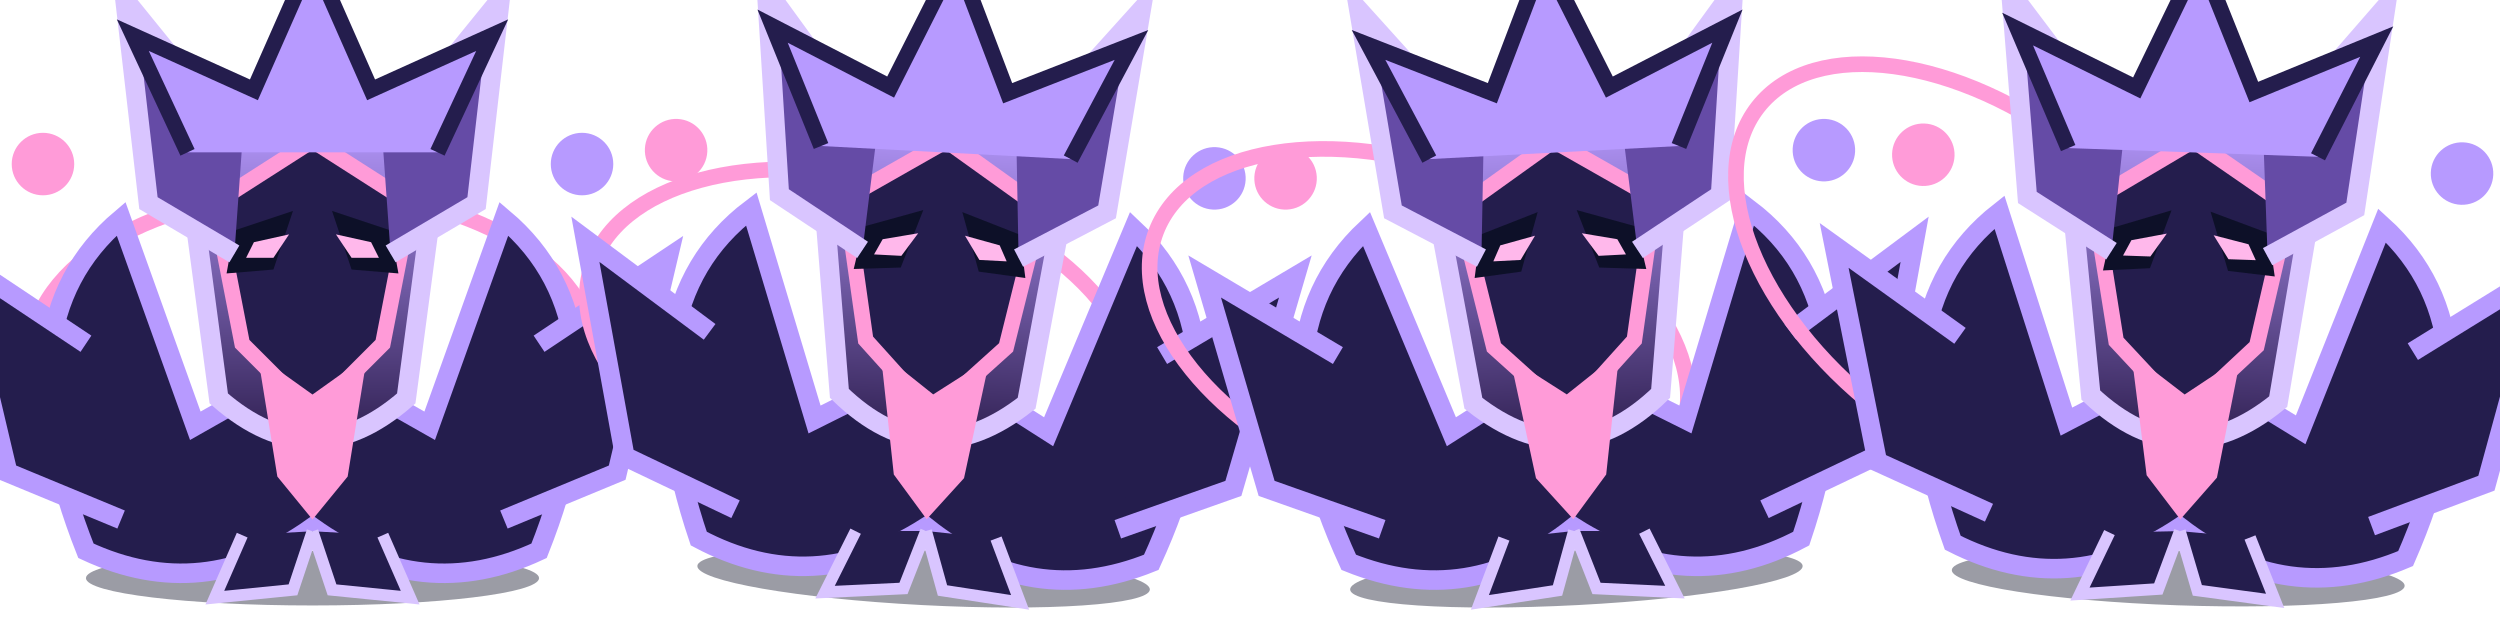
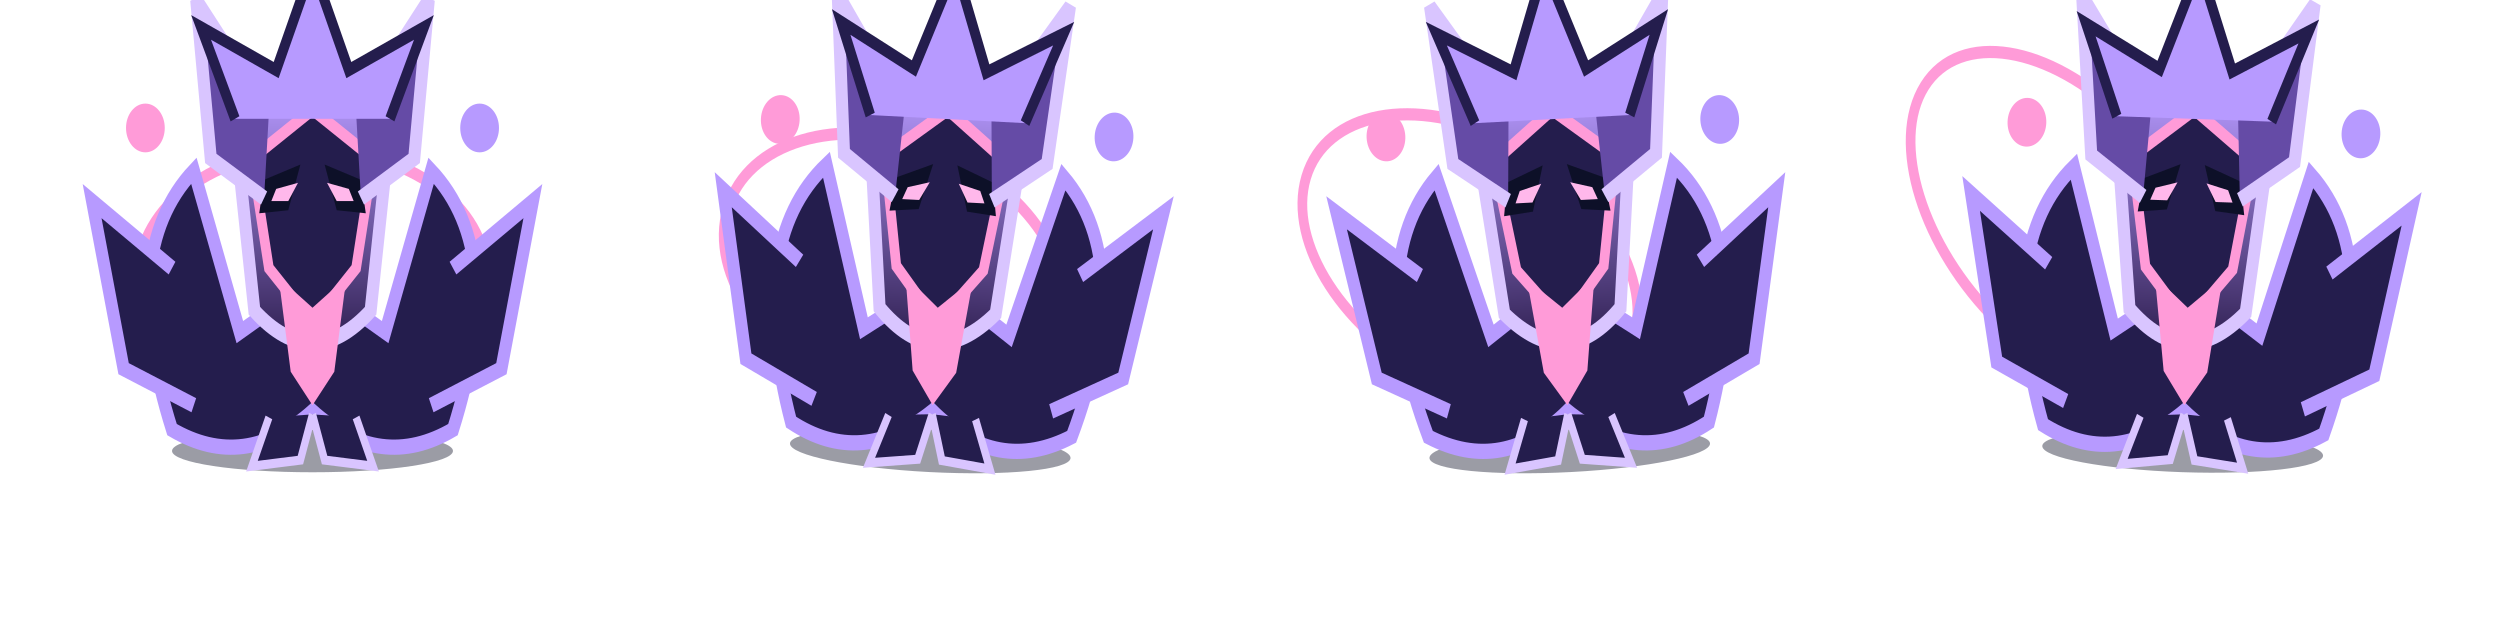
<svg xmlns="http://www.w3.org/2000/svg" width="640" height="160" viewBox="0 0 640 160">
  <defs>
    <linearGradient id="g" x2="0" y2="1">
      <stop stop-color="#b79aff" />
      <stop offset="1" stop-color="#302052" />
    </linearGradient>
  </defs>
-   <g transform="translate(0,0) translate(80,0) rotate(0 0 80)">
+   <g transform="translate(0,0) translate(80,0) rotate(0 0 80) scale(0.62 0.78)">
    <ellipse cy="148" rx="58" ry="7" fill="#101329" opacity=".42" />
    <ellipse cy="91" rx="72" ry="42" fill="none" stroke="#ff9bd8" stroke-width="4" transform="rotate(0)" />
    <path d="M-49 56 Q-81 83 -58 141 Q-28 155 0 135 Q28 155 58 141 Q81 83 49 56 L30 109 L0 92 L-30 109Z" fill="#241d4d" stroke="#b79aff" stroke-width="5" />
    <path d="M-32 42 Q0 17 32 42 L24 102 Q0 123 -24 102Z" fill="url(#g)" stroke="#d9c5ff" stroke-width="5" />
    <path d="M-25 52 L0 36 L25 52 L18 88 L0 106 L-18 88Z" fill="#241d4d" stroke="#ff9bd8" stroke-width="4" />
    <path d="M-20 59 L-5 54 L-10 69 L-22 70 M20 59 L5 54 L10 69 L22 70" fill="#0d1028" />
    <path d="M-15 62 L-6 60 L-10 66 L-17 66 M15 62 L6 60 L10 66 L17 66" fill="#ffb8eb" />
    <path d="M-18 37 L-48 0 L-42 52 L-20 65 M18 37 L48 0 L42 52 L20 65" fill="#654ba6" stroke="#d9c5ff" stroke-width="5" />
    <path d="M-32 39 L-46 9 L-15 23 L0 -11 L15 23 L46 9 L32 39" fill="#b79aff" stroke="#241d4d" stroke-width="4" />
    <path d="M-14 91 L0 101 L14 91 L9 122 L0 133 L-9 122Z" fill="#ff9bd8" />
    <path d="M-58 88 L-91 66 L-78 121 L-49 133 M58 88 L91 66 L78 121 L49 133" fill="#241d4d" stroke="#b79aff" stroke-width="5" />
    <path d="M-18 137 L-25 153 L-5 151 L0 136 M18 137 L25 153 L5 151 L0 136" fill="#241d4d" stroke="#d9c5ff" stroke-width="3" />
    <circle cx="-69" cy="42" r="8" fill="#ff9bd8" />
    <circle cx="69" cy="42" r="8" fill="#b79aff" />
  </g>
-   <g transform="translate(160,0) translate(80,0) rotate(3 0 80)">
+   <g transform="translate(160,0) translate(80,0) rotate(3 0 80) scale(0.62 0.78)">
    <ellipse cy="148" rx="58" ry="7" fill="#101329" opacity=".42" />
    <ellipse cy="91" rx="72" ry="42" fill="none" stroke="#ff9bd8" stroke-width="4" transform="rotate(12)" />
    <path d="M-49 56 Q-81 83 -58 141 Q-28 155 0 135 Q28 155 58 141 Q81 83 49 56 L30 109 L0 92 L-30 109Z" fill="#241d4d" stroke="#b79aff" stroke-width="5" />
    <path d="M-32 42 Q0 17 32 42 L24 102 Q0 123 -24 102Z" fill="url(#g)" stroke="#d9c5ff" stroke-width="5" />
    <path d="M-25 52 L0 36 L25 52 L18 88 L0 106 L-18 88Z" fill="#241d4d" stroke="#ff9bd8" stroke-width="4" />
    <path d="M-20 59 L-5 54 L-10 69 L-22 70 M20 59 L5 54 L10 69 L22 70" fill="#0d1028" />
    <path d="M-15 62 L-6 60 L-10 66 L-17 66 M15 62 L6 60 L10 66 L17 66" fill="#ffb8eb" />
    <path d="M-18 37 L-48 0 L-42 52 L-20 65 M18 37 L48 0 L42 52 L20 65" fill="#654ba6" stroke="#d9c5ff" stroke-width="5" />
    <path d="M-32 39 L-46 9 L-15 23 L0 -11 L15 23 L46 9 L32 39" fill="#b79aff" stroke="#241d4d" stroke-width="4" />
    <path d="M-14 91 L0 101 L14 91 L9 122 L0 133 L-9 122Z" fill="#ff9bd8" />
    <path d="M-58 88 L-91 66 L-78 121 L-49 133 M58 88 L91 66 L78 121 L49 133" fill="#241d4d" stroke="#b79aff" stroke-width="5" />
    <path d="M-18 137 L-25 153 L-5 151 L0 136 M18 137 L25 153 L5 151 L0 136" fill="#241d4d" stroke="#d9c5ff" stroke-width="3" />
    <circle cx="-69" cy="42" r="8" fill="#ff9bd8" />
    <circle cx="69" cy="42" r="8" fill="#b79aff" />
  </g>
-   <g transform="translate(320,0) translate(80,0) rotate(-3 0 80)">
+   <g transform="translate(320,0) translate(80,0) rotate(-3 0 80) scale(0.62 0.78)">
    <ellipse cy="148" rx="58" ry="7" fill="#101329" opacity=".42" />
    <ellipse cy="91" rx="72" ry="42" fill="none" stroke="#ff9bd8" stroke-width="4" transform="rotate(24)" />
    <path d="M-49 56 Q-81 83 -58 141 Q-28 155 0 135 Q28 155 58 141 Q81 83 49 56 L30 109 L0 92 L-30 109Z" fill="#241d4d" stroke="#b79aff" stroke-width="5" />
    <path d="M-32 42 Q0 17 32 42 L24 102 Q0 123 -24 102Z" fill="url(#g)" stroke="#d9c5ff" stroke-width="5" />
    <path d="M-25 52 L0 36 L25 52 L18 88 L0 106 L-18 88Z" fill="#241d4d" stroke="#ff9bd8" stroke-width="4" />
    <path d="M-20 59 L-5 54 L-10 69 L-22 70 M20 59 L5 54 L10 69 L22 70" fill="#0d1028" />
    <path d="M-15 62 L-6 60 L-10 66 L-17 66 M15 62 L6 60 L10 66 L17 66" fill="#ffb8eb" />
    <path d="M-18 37 L-48 0 L-42 52 L-20 65 M18 37 L48 0 L42 52 L20 65" fill="#654ba6" stroke="#d9c5ff" stroke-width="5" />
    <path d="M-32 39 L-46 9 L-15 23 L0 -11 L15 23 L46 9 L32 39" fill="#b79aff" stroke="#241d4d" stroke-width="4" />
    <path d="M-14 91 L0 101 L14 91 L9 122 L0 133 L-9 122Z" fill="#ff9bd8" />
    <path d="M-58 88 L-91 66 L-78 121 L-49 133 M58 88 L91 66 L78 121 L49 133" fill="#241d4d" stroke="#b79aff" stroke-width="5" />
    <path d="M-18 137 L-25 153 L-5 151 L0 136 M18 137 L25 153 L5 151 L0 136" fill="#241d4d" stroke="#d9c5ff" stroke-width="3" />
    <circle cx="-69" cy="42" r="8" fill="#ff9bd8" />
    <circle cx="69" cy="42" r="8" fill="#b79aff" />
  </g>
-   <g transform="translate(480,0) translate(80,0) rotate(2 0 80)">
+   <g transform="translate(480,0) translate(80,0) rotate(2 0 80) scale(0.62 0.78)">
    <ellipse cy="148" rx="58" ry="7" fill="#101329" opacity=".42" />
    <ellipse cy="91" rx="72" ry="42" fill="none" stroke="#ff9bd8" stroke-width="4" transform="rotate(36)" />
    <path d="M-49 56 Q-81 83 -58 141 Q-28 155 0 135 Q28 155 58 141 Q81 83 49 56 L30 109 L0 92 L-30 109Z" fill="#241d4d" stroke="#b79aff" stroke-width="5" />
    <path d="M-32 42 Q0 17 32 42 L24 102 Q0 123 -24 102Z" fill="url(#g)" stroke="#d9c5ff" stroke-width="5" />
    <path d="M-25 52 L0 36 L25 52 L18 88 L0 106 L-18 88Z" fill="#241d4d" stroke="#ff9bd8" stroke-width="4" />
    <path d="M-20 59 L-5 54 L-10 69 L-22 70 M20 59 L5 54 L10 69 L22 70" fill="#0d1028" />
    <path d="M-15 62 L-6 60 L-10 66 L-17 66 M15 62 L6 60 L10 66 L17 66" fill="#ffb8eb" />
    <path d="M-18 37 L-48 0 L-42 52 L-20 65 M18 37 L48 0 L42 52 L20 65" fill="#654ba6" stroke="#d9c5ff" stroke-width="5" />
    <path d="M-32 39 L-46 9 L-15 23 L0 -11 L15 23 L46 9 L32 39" fill="#b79aff" stroke="#241d4d" stroke-width="4" />
    <path d="M-14 91 L0 101 L14 91 L9 122 L0 133 L-9 122Z" fill="#ff9bd8" />
    <path d="M-58 88 L-91 66 L-78 121 L-49 133 M58 88 L91 66 L78 121 L49 133" fill="#241d4d" stroke="#b79aff" stroke-width="5" />
    <path d="M-18 137 L-25 153 L-5 151 L0 136 M18 137 L25 153 L5 151 L0 136" fill="#241d4d" stroke="#d9c5ff" stroke-width="3" />
    <circle cx="-69" cy="42" r="8" fill="#ff9bd8" />
    <circle cx="69" cy="42" r="8" fill="#b79aff" />
  </g>
</svg>
